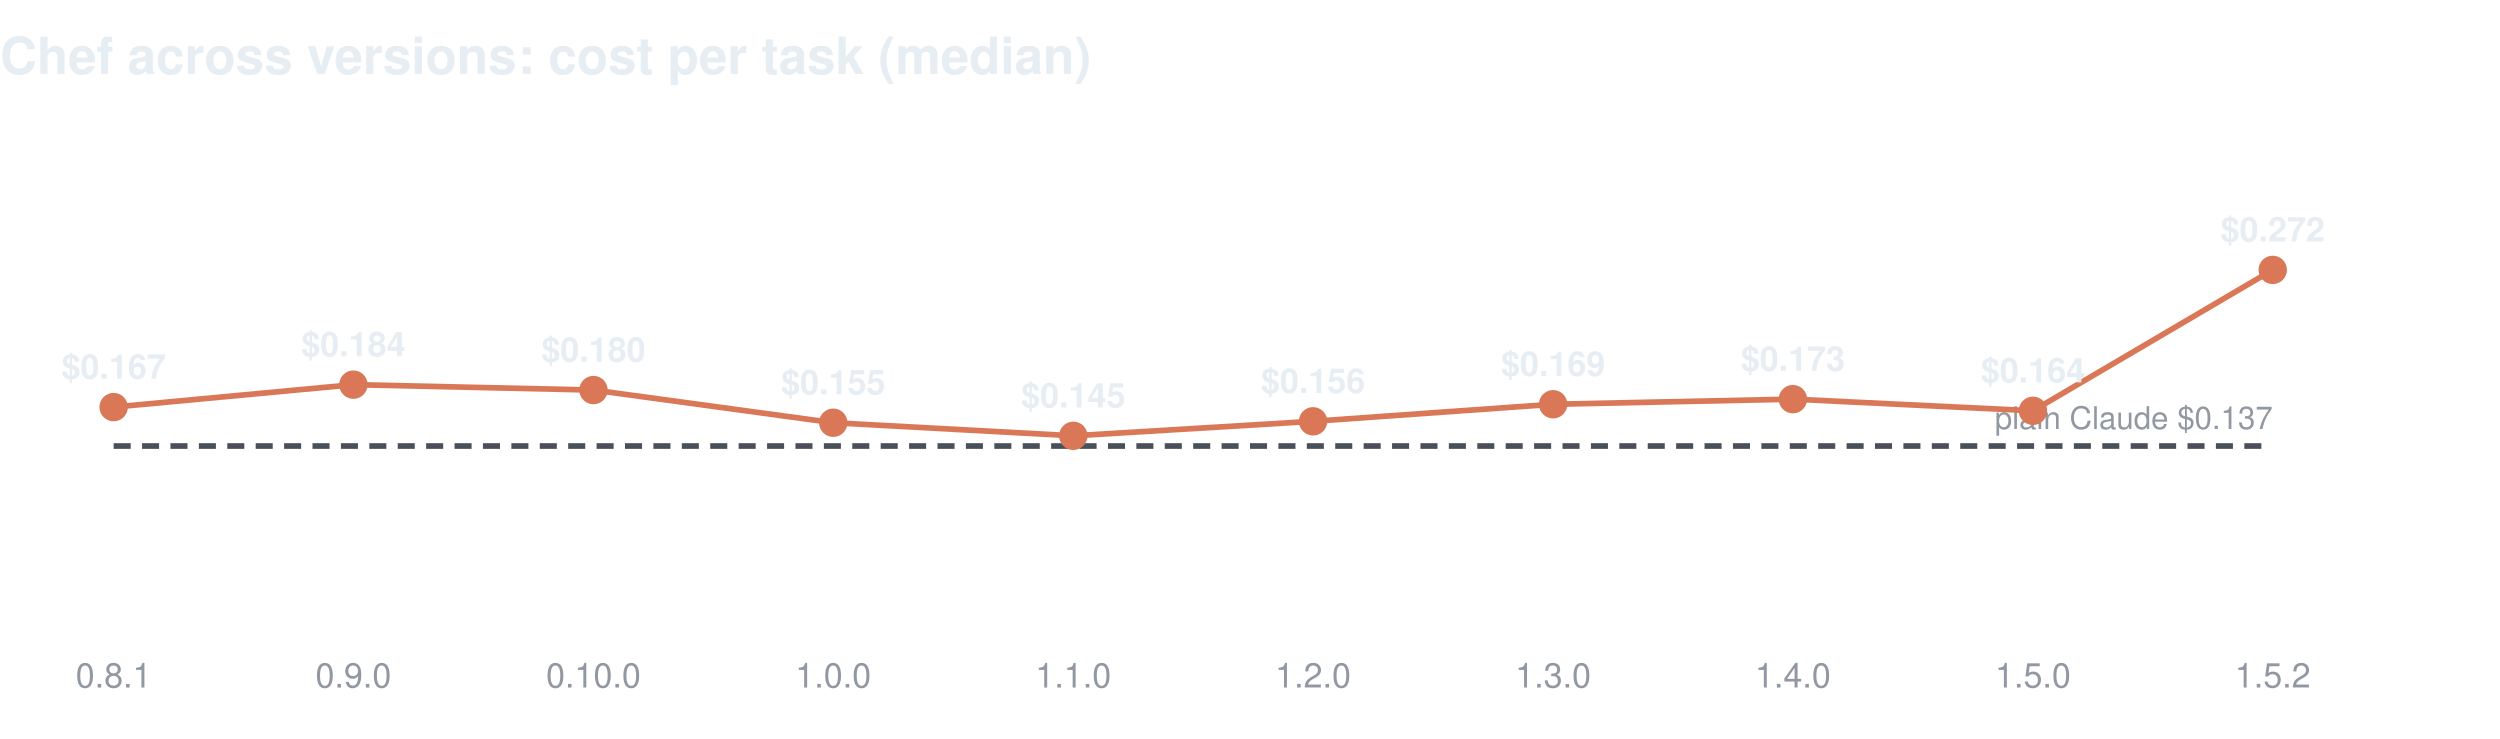
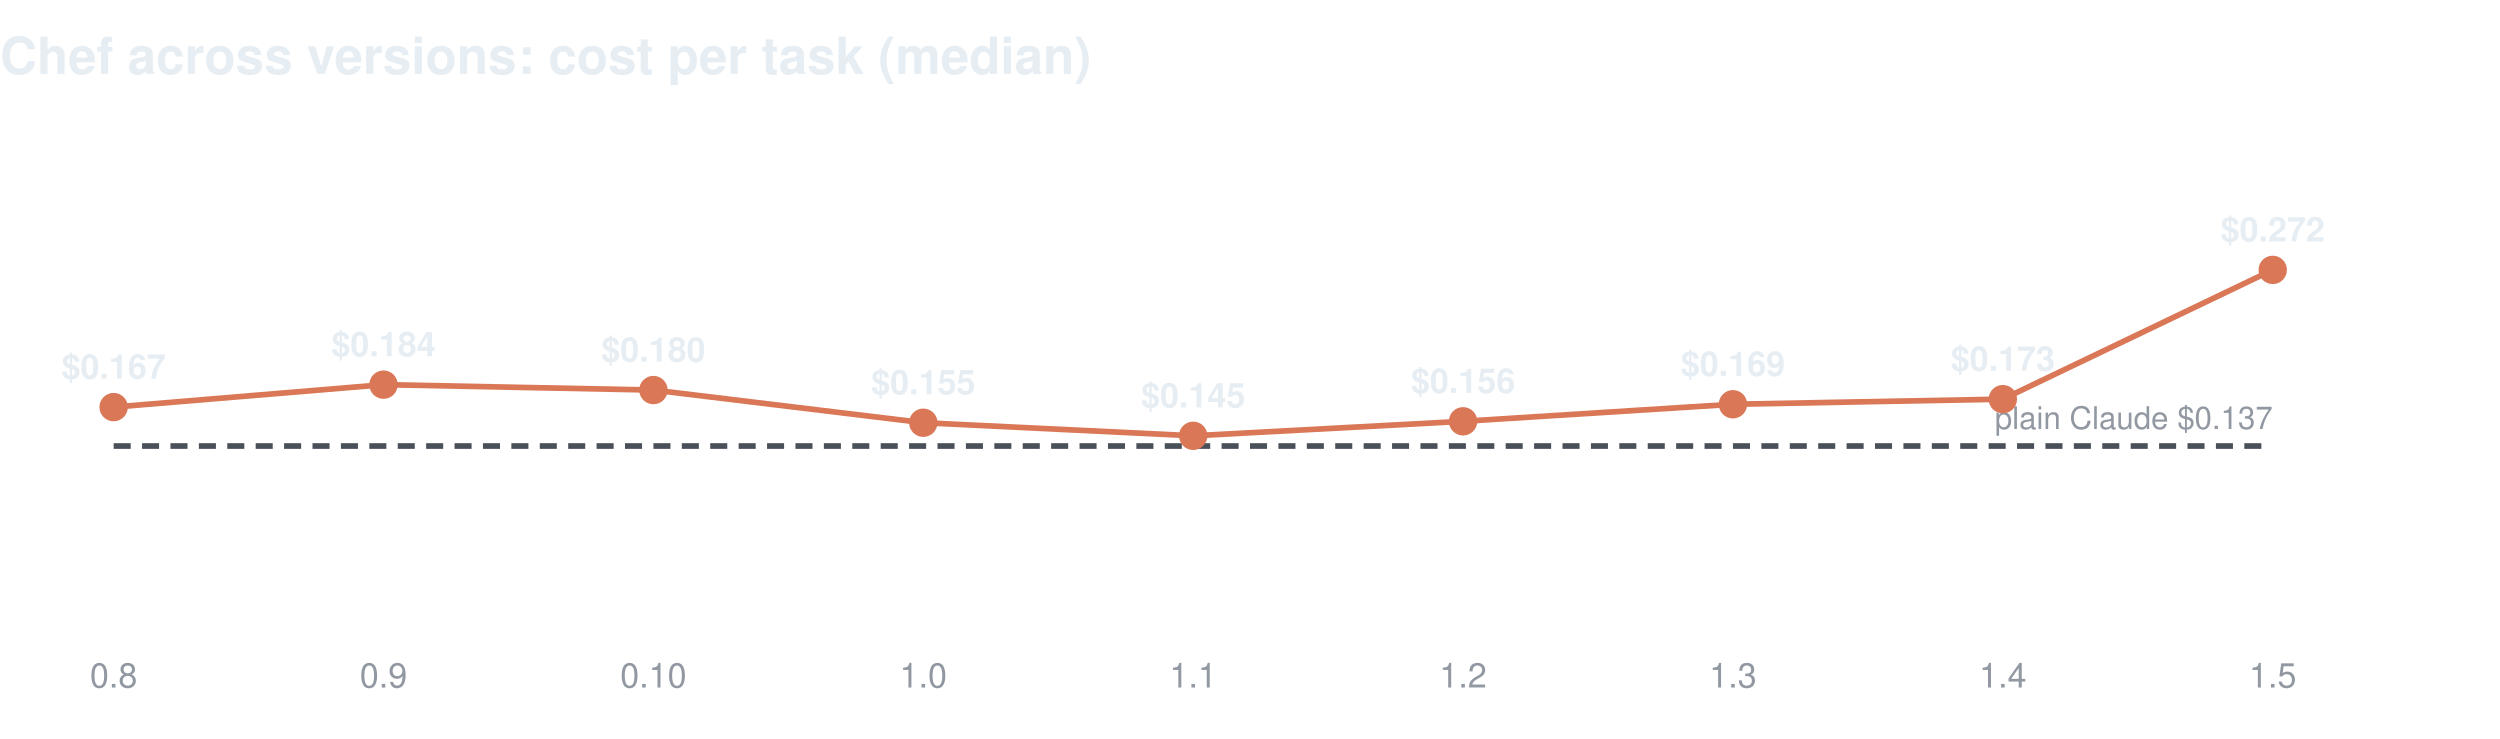
- <svg xmlns="http://www.w3.org/2000/svg" width="880" height="260" viewBox="0 0 880 260" role="img" aria-label="Chef across versions: cost per task (median), on python, docker, prometheus: 0.8.1 $0.167, 0.9.0 $0.184, 0.10.0 $0.180, 1.0.0 $0.155, 1.1.0 $0.145, 1.2.0 $0.156, 1.3.0 $0.169, 1.4.0 $0.173, 1.5.0 $0.164, 1.5.2 $0.272. Plain Claude: $0.137.">
+ <svg xmlns="http://www.w3.org/2000/svg" width="880" height="260" viewBox="0 0 880 260" role="img" aria-label="Chef across versions: cost per task (median), on python, docker, prometheus: 0.8 $0.167, 0.9 $0.184, 0.10 $0.180, 1.0 $0.155, 1.1 $0.145, 1.2 $0.156, 1.3 $0.169, 1.4 $0.173, 1.5 $0.272. Plain Claude: $0.137.">
  <text x="0.0" y="26.0" fill="#E6EDF3" font-family="-apple-system, BlinkMacSystemFont, 'Segoe UI', Helvetica, Arial, sans-serif" font-size="18" font-weight="600" text-anchor="start">Chef across versions: cost per task (median)</text>
  <text x="40.0" y="48.0" fill="#9198A1" font-family="-apple-system, BlinkMacSystemFont, 'Segoe UI', Helvetica, Arial, sans-serif" font-size="13" font-weight="600" text-anchor="start" />
  <line x1="40.0" y1="157.0" x2="800.0" y2="157.0" stroke="#4A5059" stroke-width="2" stroke-dasharray="6 4" />
  <text x="800.0" y="151.0" fill="#9198A1" font-family="-apple-system, BlinkMacSystemFont, 'Segoe UI', Helvetica, Arial, sans-serif" font-size="11" font-weight="400" text-anchor="end">plain Claude $0.137</text>
-   <polyline points="40.0,143.3 124.4,135.4 208.9,137.3 293.3,148.8 377.8,153.4 462.2,148.3 546.7,142.3 631.1,140.5 715.6,144.6 800.0,95.0" fill="none" stroke="#D97757" stroke-width="2" />
+   <polyline points="40.0,143.3 135.0,135.4 230.0,137.3 325.0,148.8 420.0,153.4 515.0,148.3 610.0,142.3 705.0,140.5 800.0,95.0" fill="none" stroke="#D97757" stroke-width="2" />
  <circle cx="40.0" cy="143.3" r="5" fill="#D97757" />
  <text x="40.0" y="133.3" fill="#E6EDF3" font-family="-apple-system, BlinkMacSystemFont, 'Segoe UI', Helvetica, Arial, sans-serif" font-size="12" font-weight="600" text-anchor="middle">$0.167</text>
-   <text x="40.0" y="242.0" fill="#9198A1" font-family="-apple-system, BlinkMacSystemFont, 'Segoe UI', Helvetica, Arial, sans-serif" font-size="12" font-weight="400" text-anchor="middle">0.8.1</text>
-   <circle cx="124.4" cy="135.4" r="5" fill="#D97757" />
-   <text x="124.4" y="125.4" fill="#E6EDF3" font-family="-apple-system, BlinkMacSystemFont, 'Segoe UI', Helvetica, Arial, sans-serif" font-size="12" font-weight="600" text-anchor="middle">$0.184</text>
-   <text x="124.4" y="242.0" fill="#9198A1" font-family="-apple-system, BlinkMacSystemFont, 'Segoe UI', Helvetica, Arial, sans-serif" font-size="12" font-weight="400" text-anchor="middle">0.9.0</text>
-   <circle cx="208.9" cy="137.3" r="5" fill="#D97757" />
-   <text x="208.9" y="127.3" fill="#E6EDF3" font-family="-apple-system, BlinkMacSystemFont, 'Segoe UI', Helvetica, Arial, sans-serif" font-size="12" font-weight="600" text-anchor="middle">$0.180</text>
-   <text x="208.9" y="242.0" fill="#9198A1" font-family="-apple-system, BlinkMacSystemFont, 'Segoe UI', Helvetica, Arial, sans-serif" font-size="12" font-weight="400" text-anchor="middle">0.10.0</text>
-   <circle cx="293.3" cy="148.8" r="5" fill="#D97757" />
-   <text x="293.3" y="138.8" fill="#E6EDF3" font-family="-apple-system, BlinkMacSystemFont, 'Segoe UI', Helvetica, Arial, sans-serif" font-size="12" font-weight="600" text-anchor="middle">$0.155</text>
-   <text x="293.3" y="242.0" fill="#9198A1" font-family="-apple-system, BlinkMacSystemFont, 'Segoe UI', Helvetica, Arial, sans-serif" font-size="12" font-weight="400" text-anchor="middle">1.0.0</text>
-   <circle cx="377.8" cy="153.4" r="5" fill="#D97757" />
-   <text x="377.8" y="143.4" fill="#E6EDF3" font-family="-apple-system, BlinkMacSystemFont, 'Segoe UI', Helvetica, Arial, sans-serif" font-size="12" font-weight="600" text-anchor="middle">$0.145</text>
-   <text x="377.8" y="242.0" fill="#9198A1" font-family="-apple-system, BlinkMacSystemFont, 'Segoe UI', Helvetica, Arial, sans-serif" font-size="12" font-weight="400" text-anchor="middle">1.1.0</text>
-   <circle cx="462.2" cy="148.3" r="5" fill="#D97757" />
-   <text x="462.2" y="138.3" fill="#E6EDF3" font-family="-apple-system, BlinkMacSystemFont, 'Segoe UI', Helvetica, Arial, sans-serif" font-size="12" font-weight="600" text-anchor="middle">$0.156</text>
-   <text x="462.2" y="242.0" fill="#9198A1" font-family="-apple-system, BlinkMacSystemFont, 'Segoe UI', Helvetica, Arial, sans-serif" font-size="12" font-weight="400" text-anchor="middle">1.2.0</text>
-   <circle cx="546.7" cy="142.3" r="5" fill="#D97757" />
-   <text x="546.7" y="132.3" fill="#E6EDF3" font-family="-apple-system, BlinkMacSystemFont, 'Segoe UI', Helvetica, Arial, sans-serif" font-size="12" font-weight="600" text-anchor="middle">$0.169</text>
-   <text x="546.7" y="242.0" fill="#9198A1" font-family="-apple-system, BlinkMacSystemFont, 'Segoe UI', Helvetica, Arial, sans-serif" font-size="12" font-weight="400" text-anchor="middle">1.3.0</text>
-   <circle cx="631.1" cy="140.5" r="5" fill="#D97757" />
-   <text x="631.1" y="130.5" fill="#E6EDF3" font-family="-apple-system, BlinkMacSystemFont, 'Segoe UI', Helvetica, Arial, sans-serif" font-size="12" font-weight="600" text-anchor="middle">$0.173</text>
-   <text x="631.1" y="242.0" fill="#9198A1" font-family="-apple-system, BlinkMacSystemFont, 'Segoe UI', Helvetica, Arial, sans-serif" font-size="12" font-weight="400" text-anchor="middle">1.4.0</text>
-   <circle cx="715.6" cy="144.6" r="5" fill="#D97757" />
-   <text x="715.6" y="134.6" fill="#E6EDF3" font-family="-apple-system, BlinkMacSystemFont, 'Segoe UI', Helvetica, Arial, sans-serif" font-size="12" font-weight="600" text-anchor="middle">$0.164</text>
-   <text x="715.6" y="242.0" fill="#9198A1" font-family="-apple-system, BlinkMacSystemFont, 'Segoe UI', Helvetica, Arial, sans-serif" font-size="12" font-weight="400" text-anchor="middle">1.5.0</text>
+   <text x="40.0" y="242.0" fill="#9198A1" font-family="-apple-system, BlinkMacSystemFont, 'Segoe UI', Helvetica, Arial, sans-serif" font-size="12" font-weight="400" text-anchor="middle">0.8</text>
+   <circle cx="135.0" cy="135.4" r="5" fill="#D97757" />
+   <text x="135.0" y="125.4" fill="#E6EDF3" font-family="-apple-system, BlinkMacSystemFont, 'Segoe UI', Helvetica, Arial, sans-serif" font-size="12" font-weight="600" text-anchor="middle">$0.184</text>
+   <text x="135.0" y="242.0" fill="#9198A1" font-family="-apple-system, BlinkMacSystemFont, 'Segoe UI', Helvetica, Arial, sans-serif" font-size="12" font-weight="400" text-anchor="middle">0.9</text>
+   <circle cx="230.0" cy="137.3" r="5" fill="#D97757" />
+   <text x="230.0" y="127.3" fill="#E6EDF3" font-family="-apple-system, BlinkMacSystemFont, 'Segoe UI', Helvetica, Arial, sans-serif" font-size="12" font-weight="600" text-anchor="middle">$0.180</text>
+   <text x="230.0" y="242.0" fill="#9198A1" font-family="-apple-system, BlinkMacSystemFont, 'Segoe UI', Helvetica, Arial, sans-serif" font-size="12" font-weight="400" text-anchor="middle">0.10</text>
+   <circle cx="325.0" cy="148.8" r="5" fill="#D97757" />
+   <text x="325.0" y="138.8" fill="#E6EDF3" font-family="-apple-system, BlinkMacSystemFont, 'Segoe UI', Helvetica, Arial, sans-serif" font-size="12" font-weight="600" text-anchor="middle">$0.155</text>
+   <text x="325.0" y="242.0" fill="#9198A1" font-family="-apple-system, BlinkMacSystemFont, 'Segoe UI', Helvetica, Arial, sans-serif" font-size="12" font-weight="400" text-anchor="middle">1.0</text>
+   <circle cx="420.0" cy="153.4" r="5" fill="#D97757" />
+   <text x="420.0" y="143.4" fill="#E6EDF3" font-family="-apple-system, BlinkMacSystemFont, 'Segoe UI', Helvetica, Arial, sans-serif" font-size="12" font-weight="600" text-anchor="middle">$0.145</text>
+   <text x="420.0" y="242.0" fill="#9198A1" font-family="-apple-system, BlinkMacSystemFont, 'Segoe UI', Helvetica, Arial, sans-serif" font-size="12" font-weight="400" text-anchor="middle">1.1</text>
+   <circle cx="515.0" cy="148.3" r="5" fill="#D97757" />
+   <text x="515.0" y="138.3" fill="#E6EDF3" font-family="-apple-system, BlinkMacSystemFont, 'Segoe UI', Helvetica, Arial, sans-serif" font-size="12" font-weight="600" text-anchor="middle">$0.156</text>
+   <text x="515.0" y="242.0" fill="#9198A1" font-family="-apple-system, BlinkMacSystemFont, 'Segoe UI', Helvetica, Arial, sans-serif" font-size="12" font-weight="400" text-anchor="middle">1.2</text>
+   <circle cx="610.0" cy="142.3" r="5" fill="#D97757" />
+   <text x="610.0" y="132.3" fill="#E6EDF3" font-family="-apple-system, BlinkMacSystemFont, 'Segoe UI', Helvetica, Arial, sans-serif" font-size="12" font-weight="600" text-anchor="middle">$0.169</text>
+   <text x="610.0" y="242.0" fill="#9198A1" font-family="-apple-system, BlinkMacSystemFont, 'Segoe UI', Helvetica, Arial, sans-serif" font-size="12" font-weight="400" text-anchor="middle">1.3</text>
+   <circle cx="705.0" cy="140.5" r="5" fill="#D97757" />
+   <text x="705.0" y="130.5" fill="#E6EDF3" font-family="-apple-system, BlinkMacSystemFont, 'Segoe UI', Helvetica, Arial, sans-serif" font-size="12" font-weight="600" text-anchor="middle">$0.173</text>
+   <text x="705.0" y="242.0" fill="#9198A1" font-family="-apple-system, BlinkMacSystemFont, 'Segoe UI', Helvetica, Arial, sans-serif" font-size="12" font-weight="400" text-anchor="middle">1.4</text>
  <circle cx="800.0" cy="95.0" r="5" fill="#D97757" />
  <text x="800.0" y="85.0" fill="#E6EDF3" font-family="-apple-system, BlinkMacSystemFont, 'Segoe UI', Helvetica, Arial, sans-serif" font-size="12" font-weight="600" text-anchor="middle">$0.272</text>
-   <text x="800.0" y="242.0" fill="#9198A1" font-family="-apple-system, BlinkMacSystemFont, 'Segoe UI', Helvetica, Arial, sans-serif" font-size="12" font-weight="400" text-anchor="middle">1.5.2</text>
+   <text x="800.0" y="242.0" fill="#9198A1" font-family="-apple-system, BlinkMacSystemFont, 'Segoe UI', Helvetica, Arial, sans-serif" font-size="12" font-weight="400" text-anchor="middle">1.5</text>
</svg>
